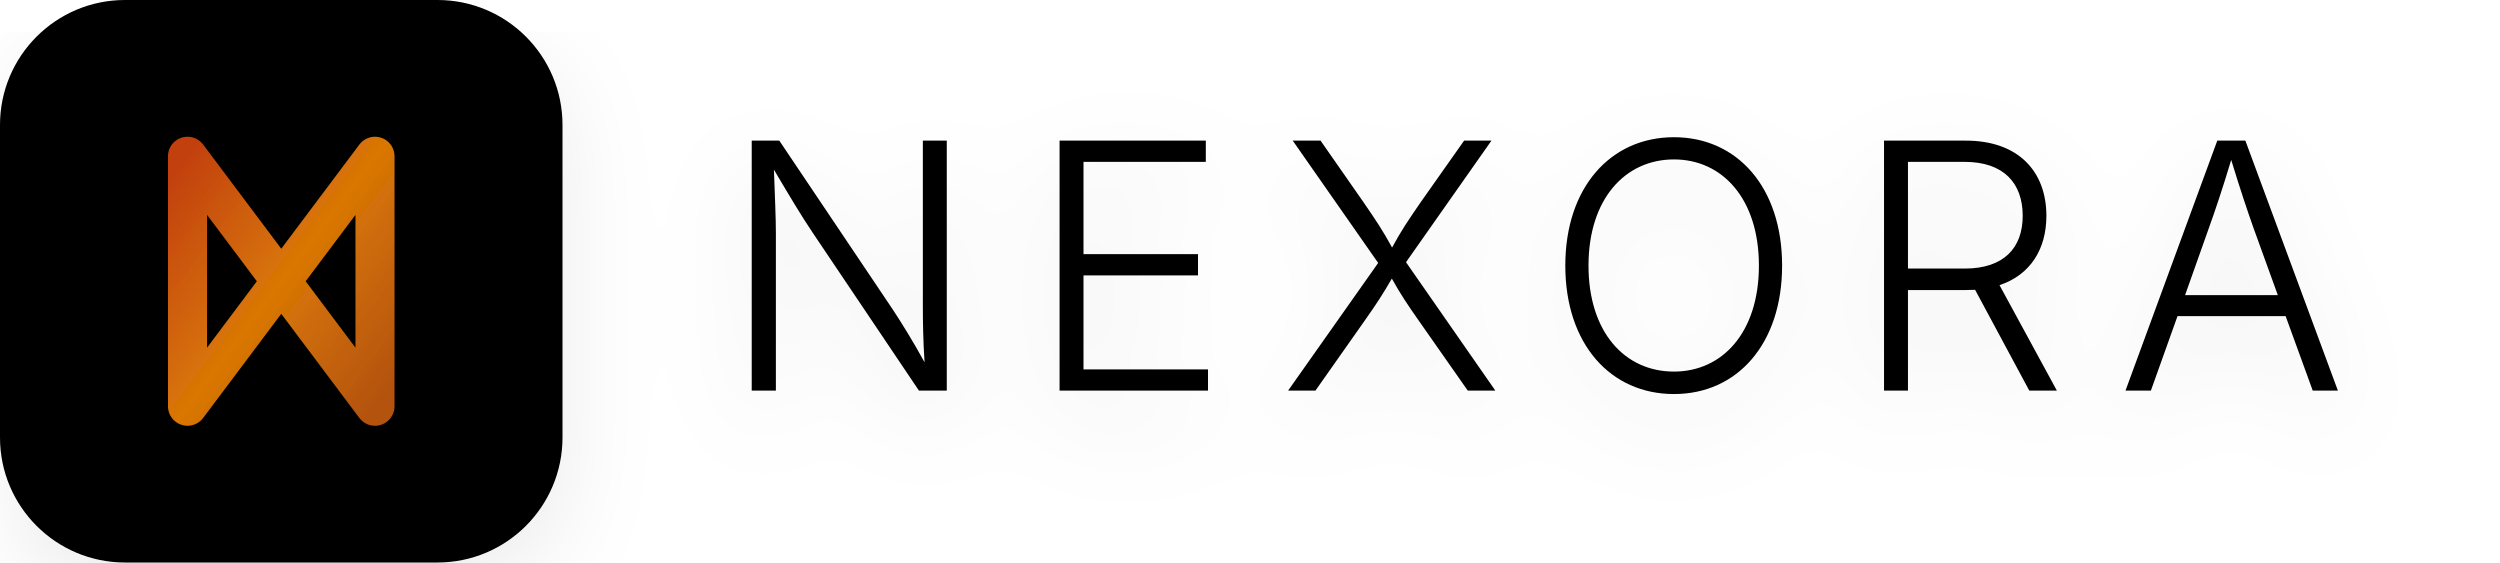
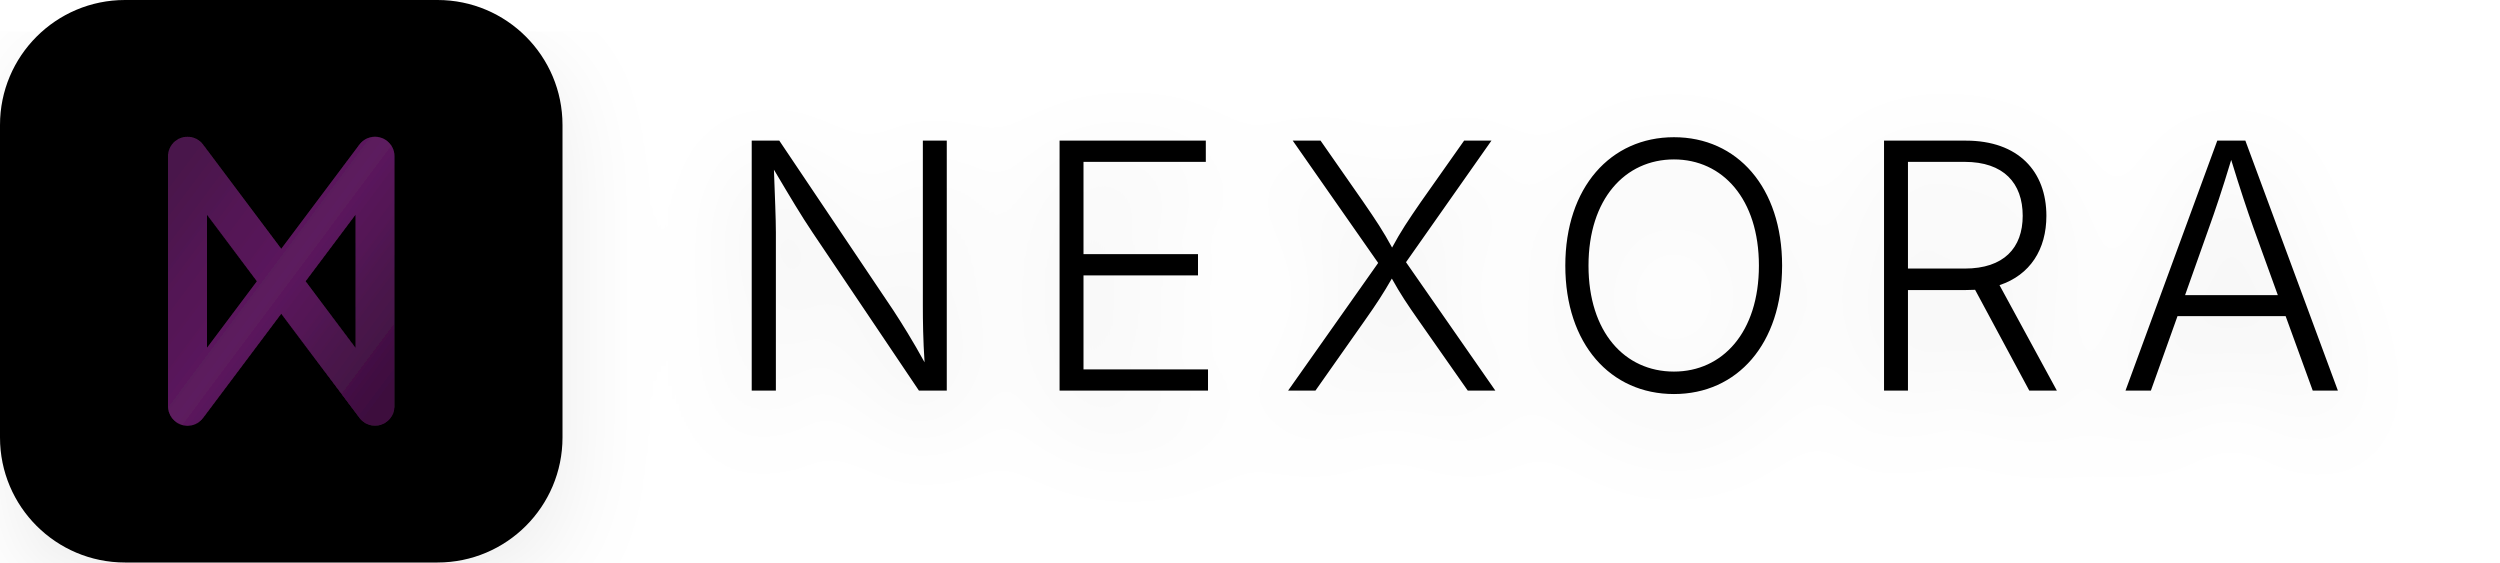
<svg xmlns="http://www.w3.org/2000/svg" width="160" height="36" viewBox="0 0 160 36" fill="none">
  <defs>
    <filter id="logoShadow" x="-10%" y="-10%" width="120%" height="120%">
      <feDropShadow dx="0" dy="2" stdDeviation="3" flood-color="#1A1A1A" flood-opacity="0.08" />
    </filter>
    <linearGradient id="logoGradient" x1="0%" y1="0%" x2="100%" y2="100%">
-       <stop offset="0%" stop-color="#C2410C" />
-       <stop offset="50%" stop-color="#D97706" />
-       <stop offset="100%" stop-color="#B45309" />
+       <stop offset="0%" stop-color="#4A154B" />
+       <stop offset="50%" stop-color="#5C1A5E" />
+       <stop offset="100%" stop-color="#3D0F3E" />
    </linearGradient>
  </defs>
  <g filter="url(#logoShadow)">
    <rect x="0" y="0" width="36" height="36" rx="8" fill="currentColor" />
    <path d="M12 10V26M24 10V26M12 10L24 26M12 26L24 10" stroke="url(#logoGradient)" stroke-width="2.5" stroke-linecap="round" stroke-linejoin="round" />
    <text x="46" y="25" font-family="'Inter', 'Segoe UI', system-ui, sans-serif" font-size="22" font-weight="300" letter-spacing="3" fill="currentColor">
      NEXORA
    </text>
  </g>
</svg>
